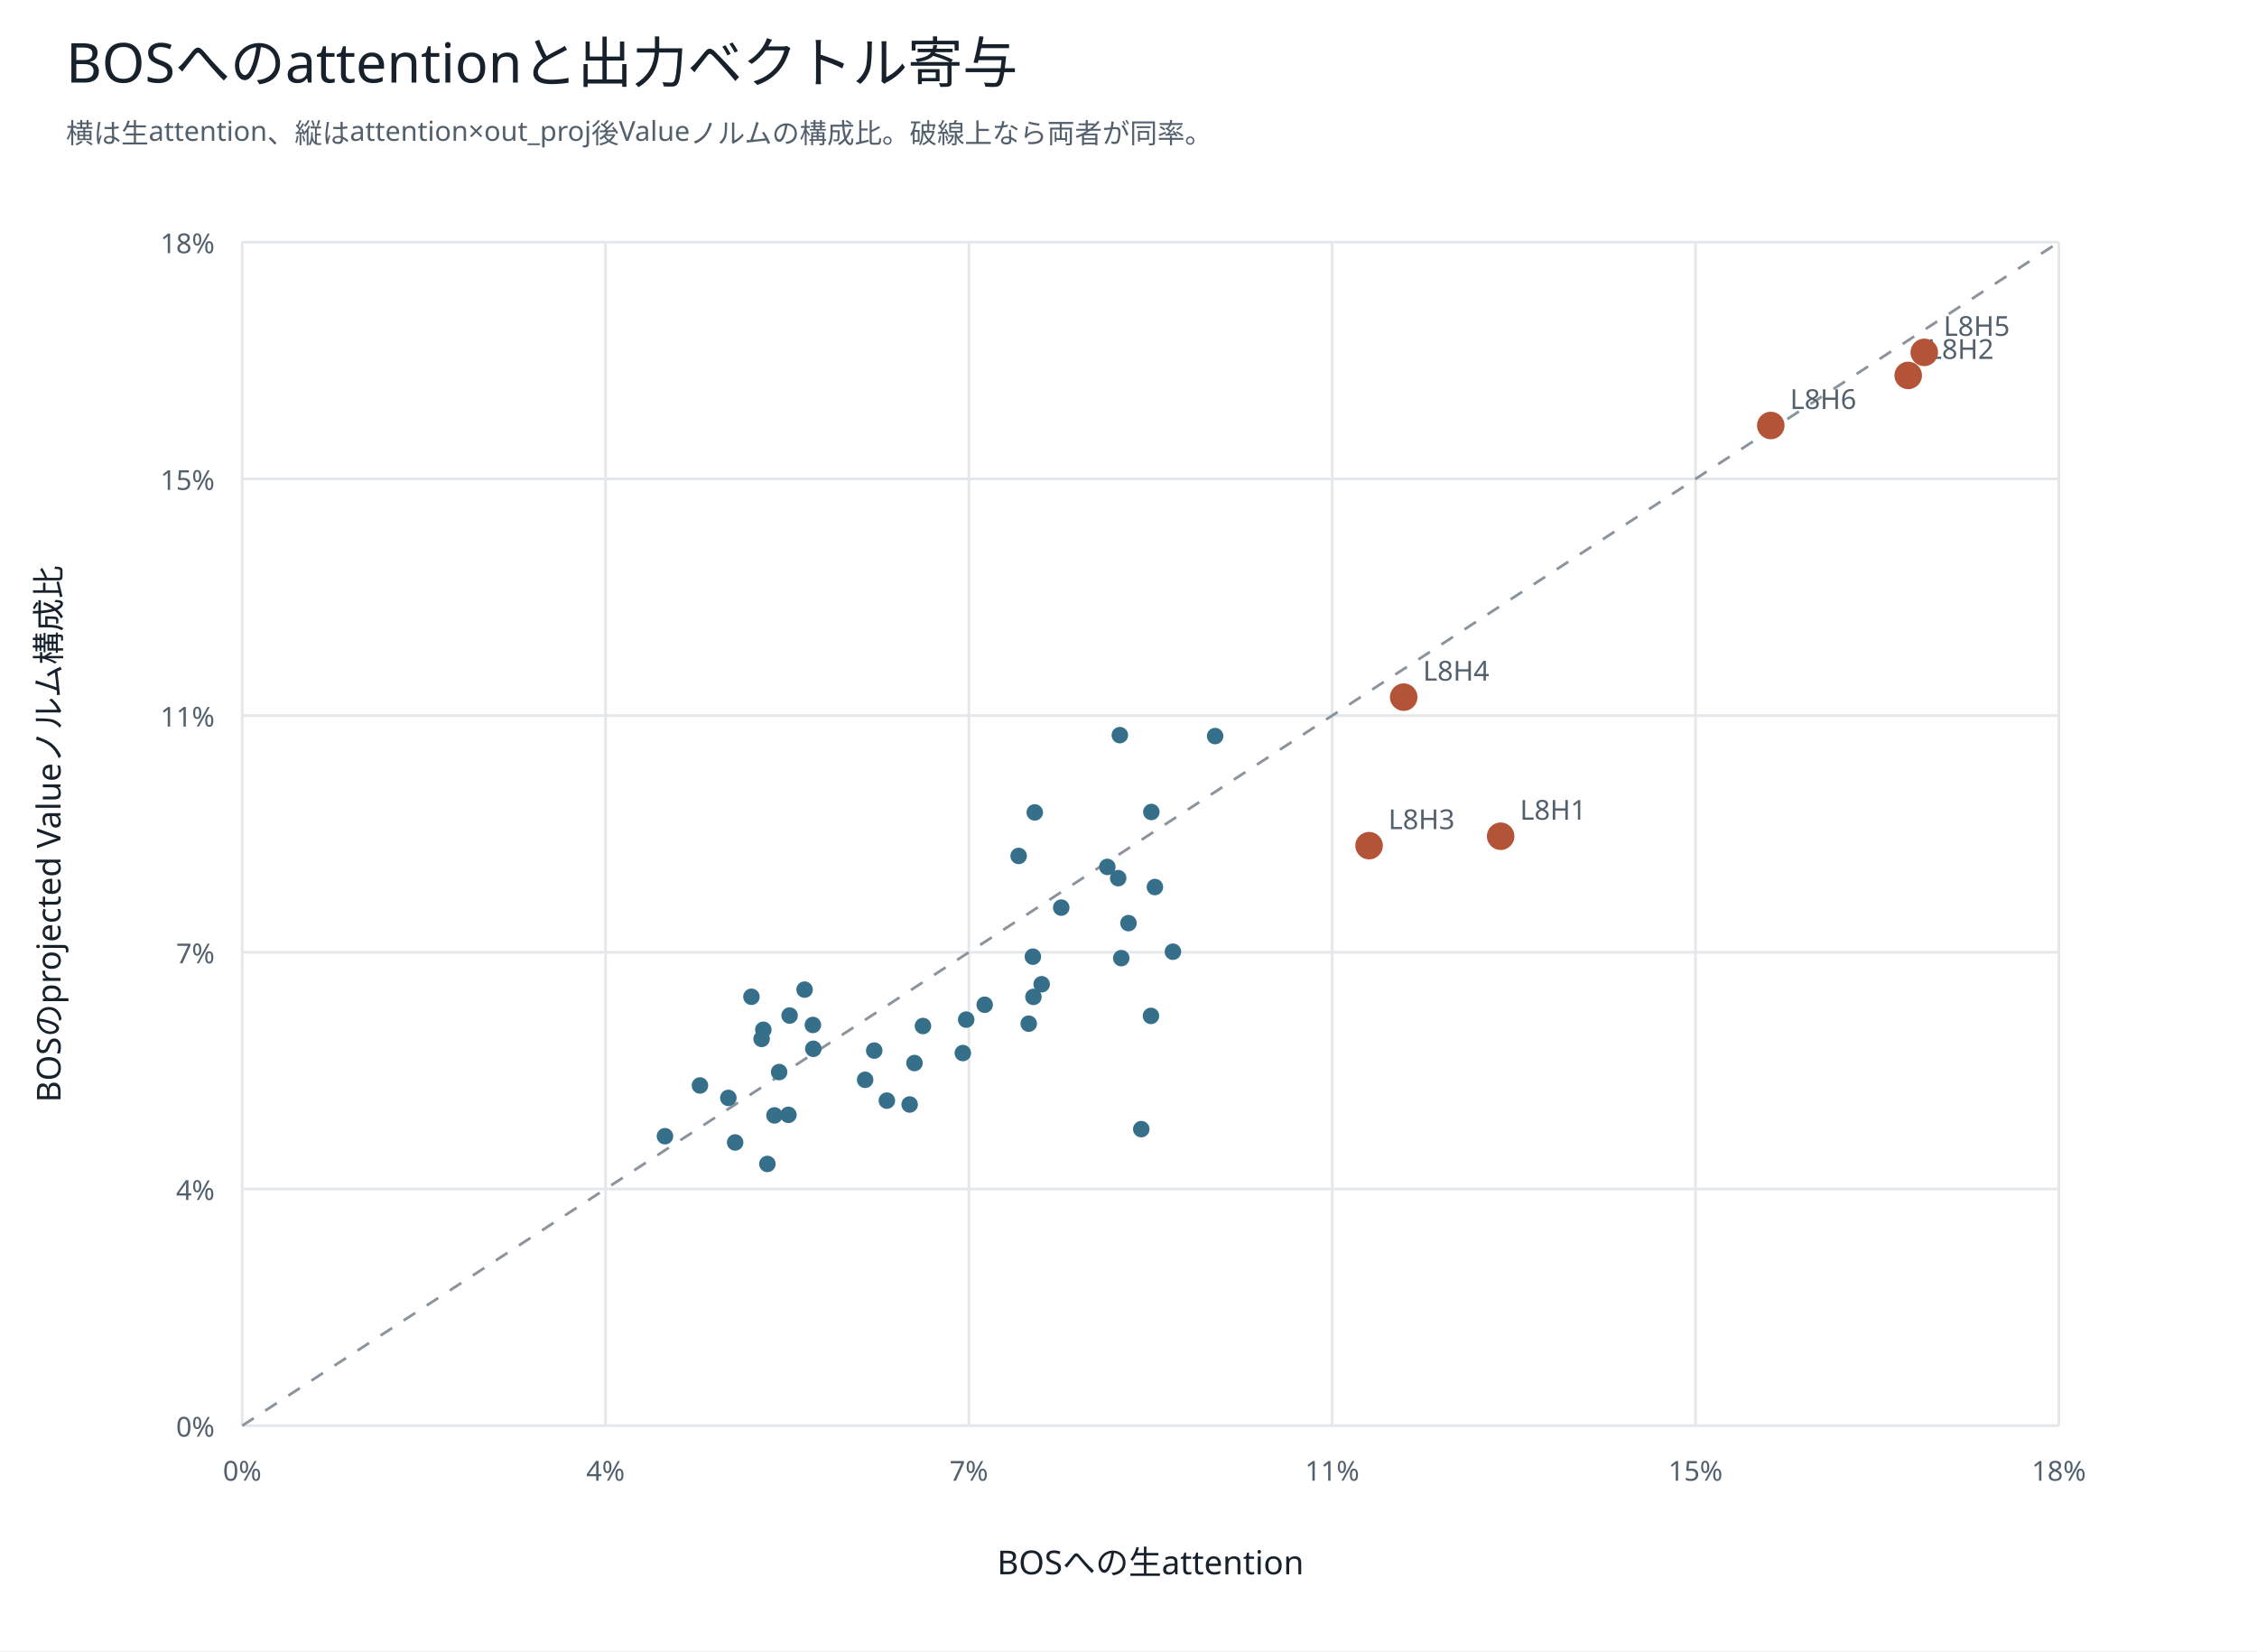
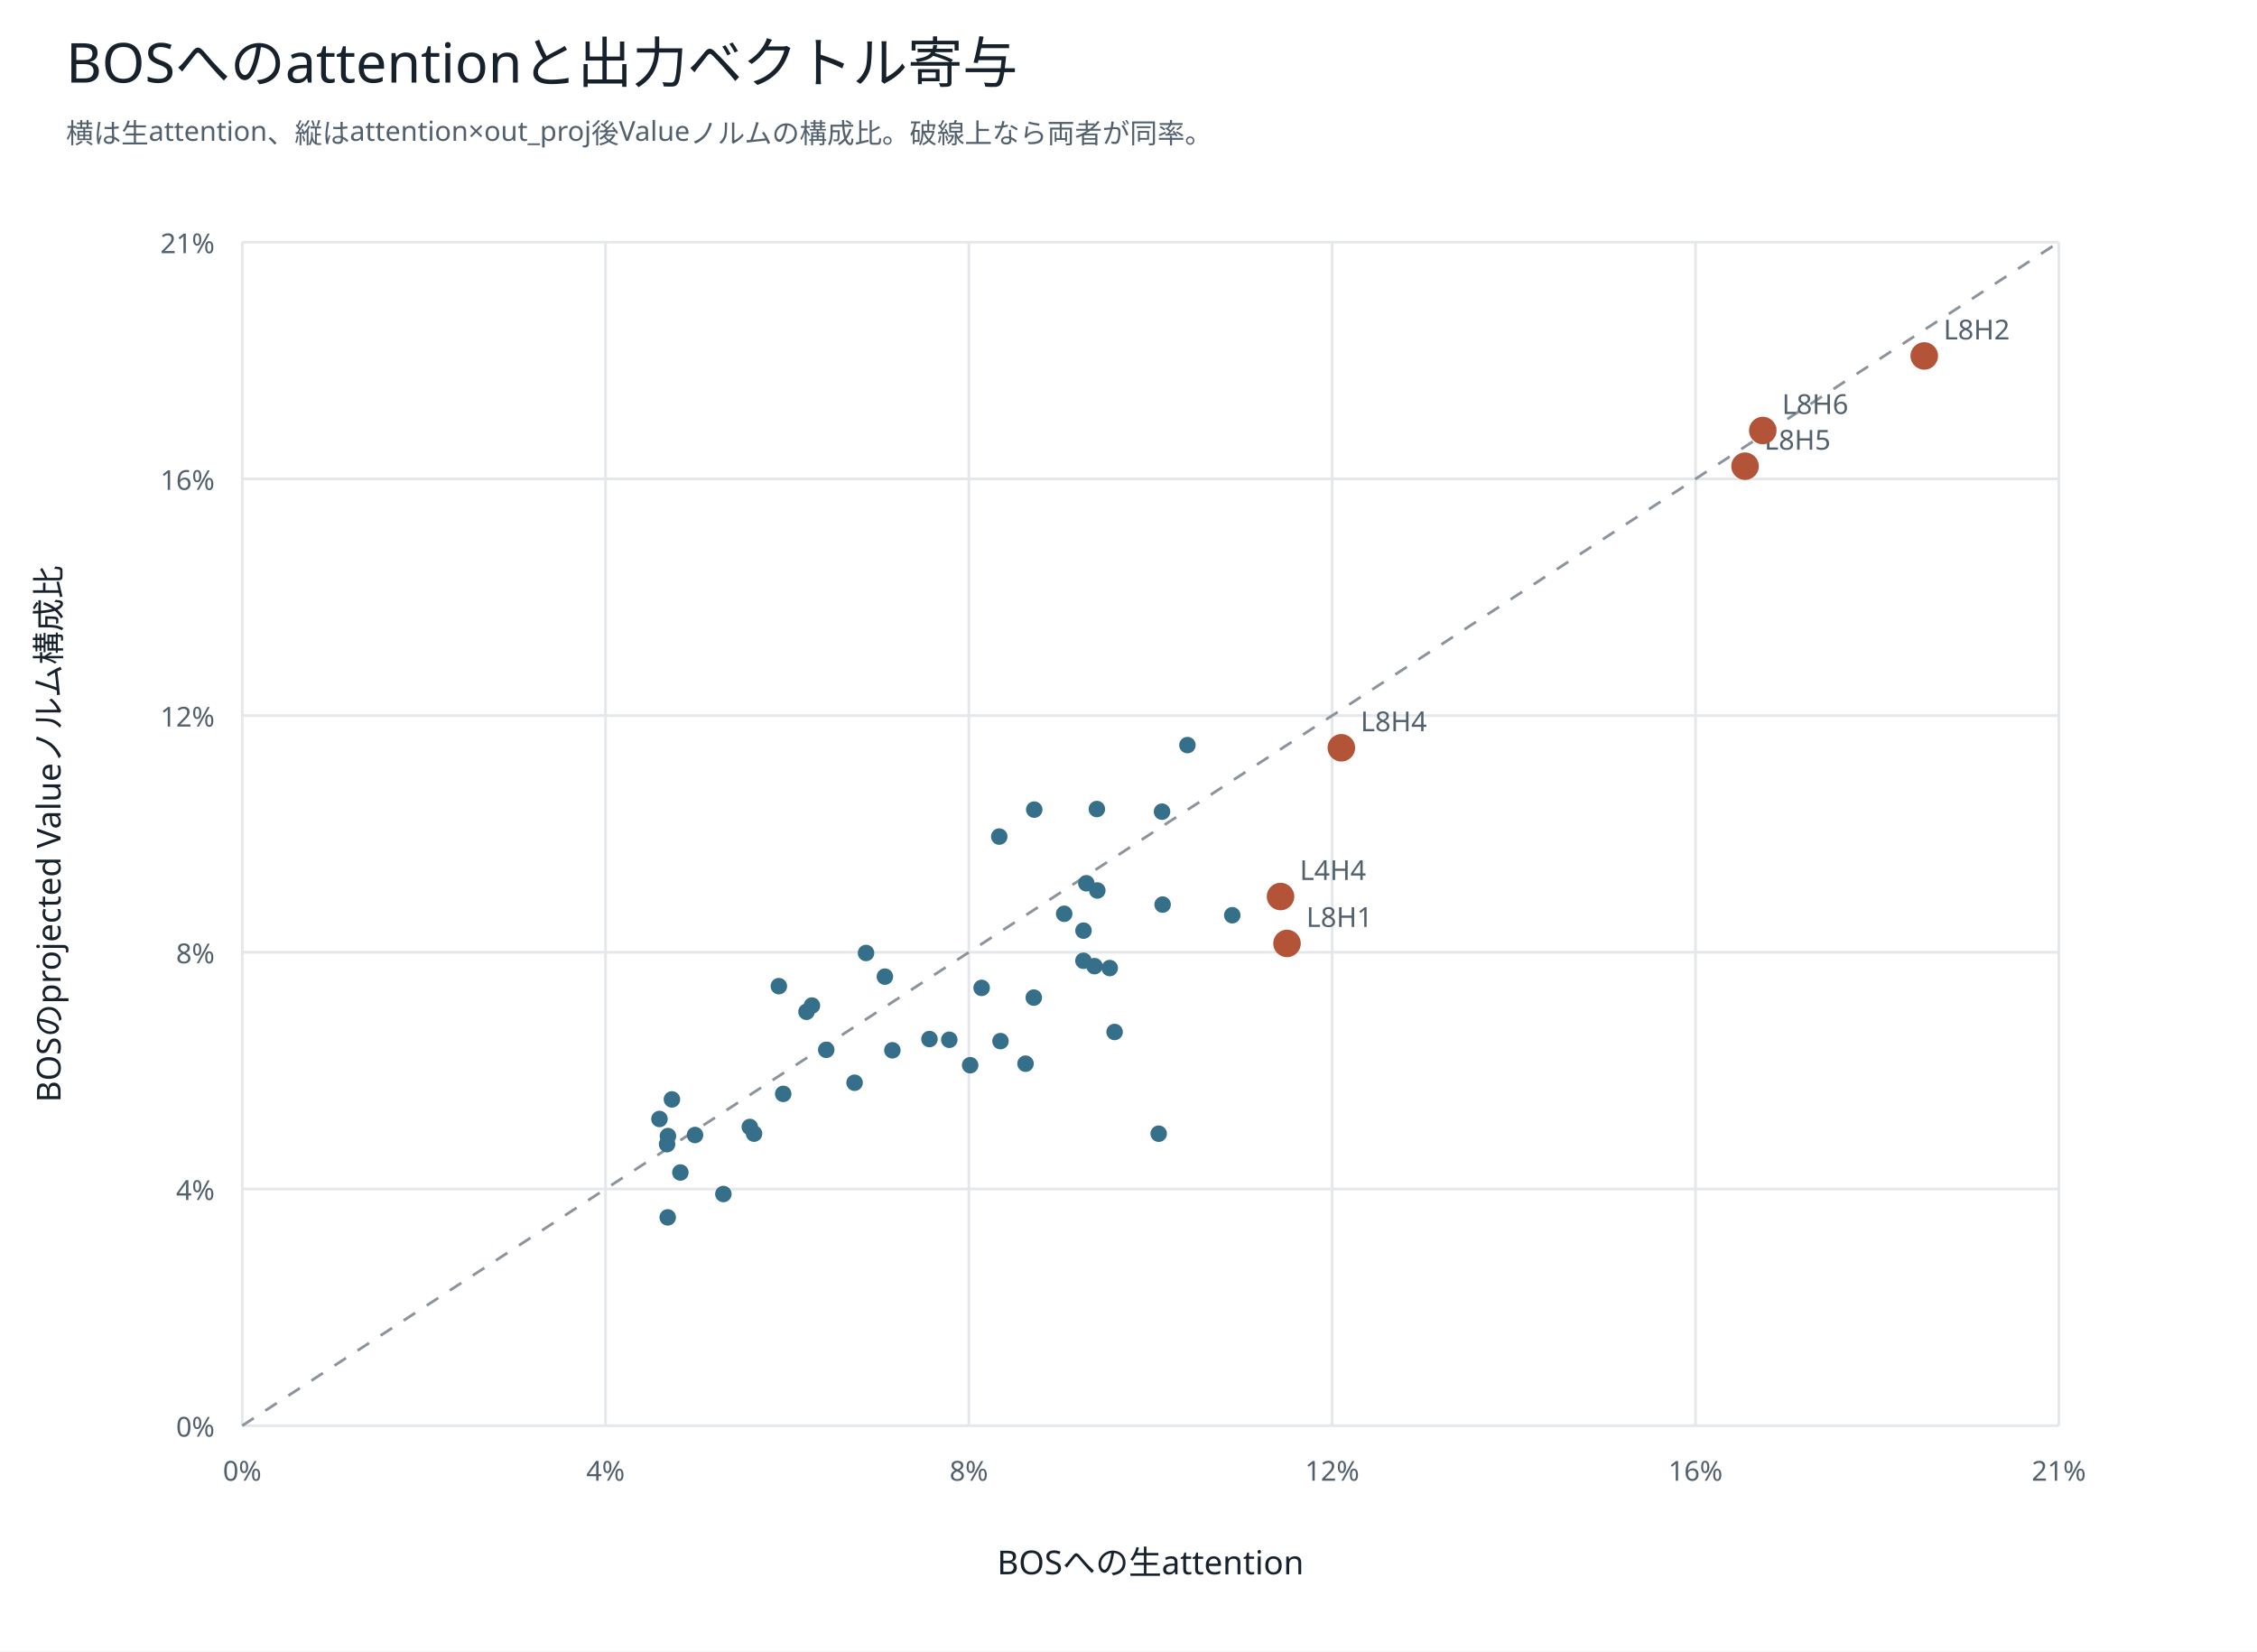
<svg xmlns="http://www.w3.org/2000/svg" width="820" height="600" viewBox="0 0 820 600" role="img">
  <rect width="100%" height="100%" fill="#fff" />
  <style>text{font-family:system-ui,sans-serif;fill:#17212b;font-size:12px}.small{font-size:10px;fill:#52606d}.title{font-size:20px;font-weight:500}.label{font-size:13px;font-weight:500}</style>
  <text x="24" y="30" class="title">BOSへのattentionと出力ベクトル寄与</text>
  <text x="24" y="52" class="small">横は生attention、縦はattention×out_proj後Valueノルムの構成比。破線上なら両者が同率。</text>
  <line x1="88.00" y1="88" x2="88.00" y2="518" stroke="#e5e8eb" />
  <line x1="88" y1="518.00" x2="748" y2="518.00" stroke="#e5e8eb" />
  <text x="88.00" y="538" text-anchor="middle" class="small">0%</text>
  <text x="78" y="522.00" text-anchor="end" class="small">0%</text>
  <line x1="220.00" y1="88" x2="220.00" y2="518" stroke="#e5e8eb" />
  <line x1="88" y1="432.00" x2="748" y2="432.00" stroke="#e5e8eb" />
  <text x="220.00" y="538" text-anchor="middle" class="small">4%</text>
  <text x="78" y="436.00" text-anchor="end" class="small">4%</text>
  <line x1="352.00" y1="88" x2="352.00" y2="518" stroke="#e5e8eb" />
  <line x1="88" y1="346.00" x2="748" y2="346.00" stroke="#e5e8eb" />
-   <text x="352.00" y="538" text-anchor="middle" class="small">7%</text>
-   <text x="78" y="350.00" text-anchor="end" class="small">7%</text>
+   <text x="352.00" y="538" text-anchor="middle" class="small">8%</text>
+   <text x="78" y="350.00" text-anchor="end" class="small">8%</text>
  <line x1="484.00" y1="88" x2="484.00" y2="518" stroke="#e5e8eb" />
  <line x1="88" y1="260.00" x2="748" y2="260.00" stroke="#e5e8eb" />
-   <text x="484.00" y="538" text-anchor="middle" class="small">11%</text>
-   <text x="78" y="264.00" text-anchor="end" class="small">11%</text>
+   <text x="484.00" y="538" text-anchor="middle" class="small">12%</text>
+   <text x="78" y="264.00" text-anchor="end" class="small">12%</text>
  <line x1="616.00" y1="88" x2="616.00" y2="518" stroke="#e5e8eb" />
  <line x1="88" y1="174.00" x2="748" y2="174.00" stroke="#e5e8eb" />
-   <text x="616.00" y="538" text-anchor="middle" class="small">15%</text>
-   <text x="78" y="178.00" text-anchor="end" class="small">15%</text>
+   <text x="616.00" y="538" text-anchor="middle" class="small">16%</text>
+   <text x="78" y="178.00" text-anchor="end" class="small">16%</text>
  <line x1="748.00" y1="88" x2="748.00" y2="518" stroke="#e5e8eb" />
  <line x1="88" y1="88.00" x2="748" y2="88.00" stroke="#e5e8eb" />
-   <text x="748.00" y="538" text-anchor="middle" class="small">18%</text>
-   <text x="78" y="92.00" text-anchor="end" class="small">18%</text>
+   <text x="748.00" y="538" text-anchor="middle" class="small">21%</text>
+   <text x="78" y="92.00" text-anchor="end" class="small">21%</text>
  <line x1="88" y1="518" x2="748" y2="88" stroke="#8b949d" stroke-dasharray="5 5" />
-   <circle cx="295.49" cy="381.07" r="3" fill="#356f8a" />
-   <circle cx="277.33" cy="374.16" r="3" fill="#356f8a" />
-   <circle cx="295.33" cy="372.41" r="3" fill="#356f8a" />
-   <circle cx="276.70" cy="377.48" r="3" fill="#356f8a" />
-   <circle cx="292.32" cy="359.57" r="3" fill="#356f8a" />
-   <circle cx="273.01" cy="362.17" r="3" fill="#356f8a" />
-   <circle cx="406.85" cy="267.11" r="3" fill="#356f8a" />
-   <circle cx="264.62" cy="398.91" r="3" fill="#356f8a" />
-   <circle cx="254.30" cy="394.40" r="3" fill="#356f8a" />
-   <circle cx="241.59" cy="412.83" r="3" fill="#356f8a" />
-   <circle cx="281.38" cy="405.27" r="3" fill="#356f8a" />
-   <circle cx="278.80" cy="422.91" r="3" fill="#356f8a" />
-   <circle cx="317.62" cy="381.72" r="3" fill="#356f8a" />
-   <circle cx="314.31" cy="392.34" r="3" fill="#356f8a" />
-   <circle cx="322.21" cy="399.90" r="3" fill="#356f8a" />
-   <circle cx="286.87" cy="368.99" r="3" fill="#356f8a" />
-   <circle cx="267.09" cy="415.10" r="3" fill="#356f8a" />
-   <circle cx="283.07" cy="389.53" r="3" fill="#356f8a" />
-   <circle cx="409.99" cy="335.41" r="3" fill="#356f8a" />
-   <circle cx="418.16" cy="369.12" r="3" fill="#356f8a" />
-   <circle cx="375.46" cy="362.21" r="3" fill="#356f8a" />
-   <circle cx="426.14" cy="345.80" r="3" fill="#356f8a" />
-   <circle cx="335.32" cy="372.79" r="3" fill="#356f8a" />
-   <circle cx="357.75" cy="365.07" r="3" fill="#356f8a" />
-   <circle cx="349.81" cy="382.62" r="3" fill="#356f8a" />
-   <circle cx="332.24" cy="386.25" r="3" fill="#356f8a" />
-   <circle cx="378.45" cy="357.62" r="3" fill="#356f8a" />
-   <circle cx="373.75" cy="371.94" r="3" fill="#356f8a" />
-   <circle cx="375.94" cy="295.18" r="3" fill="#356f8a" />
-   <circle cx="370.09" cy="311.00" r="3" fill="#356f8a" />
-   <circle cx="351.03" cy="370.47" r="3" fill="#356f8a" />
-   <circle cx="385.56" cy="329.77" r="3" fill="#356f8a" />
-   <circle cx="406.25" cy="319.07" r="3" fill="#356f8a" />
-   <circle cx="330.49" cy="401.31" r="3" fill="#356f8a" />
-   <circle cx="375.26" cy="347.60" r="3" fill="#356f8a" />
-   <circle cx="286.45" cy="405.07" r="3" fill="#356f8a" />
-   <circle cx="419.59" cy="322.30" r="3" fill="#356f8a" />
-   <circle cx="418.30" cy="295.03" r="3" fill="#356f8a" />
-   <circle cx="441.47" cy="267.45" r="3" fill="#356f8a" />
-   <circle cx="407.37" cy="348.13" r="3" fill="#356f8a" />
-   <circle cx="414.64" cy="410.26" r="3" fill="#356f8a" />
-   <circle cx="402.31" cy="314.98" r="3" fill="#356f8a" />
-   <circle cx="545.21" cy="303.84" r="5" fill="#b35438" />
-   <text x="552.21" y="297.84" class="small">L8H1</text>
-   <circle cx="693.28" cy="136.41" r="5" fill="#b35438" />
-   <text x="700.28" y="130.41" class="small">L8H2</text>
-   <circle cx="497.41" cy="307.26" r="5" fill="#b35438" />
-   <text x="504.41" y="301.26" class="small">L8H3</text>
-   <circle cx="509.99" cy="253.30" r="5" fill="#b35438" />
-   <text x="516.99" y="247.30" class="small">L8H4</text>
-   <circle cx="699.11" cy="128.03" r="5" fill="#b35438" />
-   <text x="706.11" y="122.03" class="small">L8H5</text>
-   <circle cx="643.35" cy="154.60" r="5" fill="#b35438" />
-   <text x="650.35" y="148.60" class="small">L8H6</text>
+   <circle cx="300.19" cy="381.44" r="3" fill="#356f8a" />
+   <circle cx="294.99" cy="365.36" r="3" fill="#356f8a" />
+   <circle cx="321.49" cy="354.85" r="3" fill="#356f8a" />
+   <circle cx="293.01" cy="367.62" r="3" fill="#356f8a" />
+   <circle cx="314.64" cy="346.26" r="3" fill="#356f8a" />
+   <circle cx="282.97" cy="358.31" r="3" fill="#356f8a" />
+   <circle cx="375.75" cy="294.17" r="3" fill="#356f8a" />
+   <circle cx="252.51" cy="412.40" r="3" fill="#356f8a" />
+   <circle cx="239.59" cy="406.57" r="3" fill="#356f8a" />
+   <circle cx="242.35" cy="415.72" r="3" fill="#356f8a" />
+   <circle cx="272.42" cy="409.48" r="3" fill="#356f8a" />
+   <circle cx="262.81" cy="433.84" r="3" fill="#356f8a" />
+   <circle cx="284.55" cy="397.45" r="3" fill="#356f8a" />
+   <circle cx="273.96" cy="411.90" r="3" fill="#356f8a" />
+   <circle cx="242.59" cy="442.33" r="3" fill="#356f8a" />
+   <circle cx="244.12" cy="399.46" r="3" fill="#356f8a" />
+   <circle cx="247.19" cy="426.02" r="3" fill="#356f8a" />
+   <circle cx="242.67" cy="412.78" r="3" fill="#356f8a" />
+   <circle cx="422.39" cy="328.68" r="3" fill="#356f8a" />
+   <circle cx="404.95" cy="374.96" r="3" fill="#356f8a" />
+   <circle cx="375.59" cy="362.47" r="3" fill="#356f8a" />
+   <circle cx="465.23" cy="325.74" r="5" fill="#b35438" />
+   <text x="472.23" y="319.74" class="small">L4H4</text>
+   <circle cx="324.21" cy="381.61" r="3" fill="#356f8a" />
+   <circle cx="393.63" cy="349.09" r="3" fill="#356f8a" />
+   <circle cx="363.49" cy="378.28" r="3" fill="#356f8a" />
+   <circle cx="344.89" cy="377.79" r="3" fill="#356f8a" />
+   <circle cx="397.65" cy="351.04" r="3" fill="#356f8a" />
+   <circle cx="352.47" cy="387.03" r="3" fill="#356f8a" />
+   <circle cx="363.04" cy="303.97" r="3" fill="#356f8a" />
+   <circle cx="398.50" cy="293.96" r="3" fill="#356f8a" />
+   <circle cx="337.69" cy="377.53" r="3" fill="#356f8a" />
+   <circle cx="386.64" cy="332.02" r="3" fill="#356f8a" />
+   <circle cx="398.67" cy="323.55" r="3" fill="#356f8a" />
+   <circle cx="372.59" cy="386.48" r="3" fill="#356f8a" />
+   <circle cx="356.64" cy="358.94" r="3" fill="#356f8a" />
+   <circle cx="310.48" cy="393.40" r="3" fill="#356f8a" />
+   <circle cx="393.65" cy="338.14" r="3" fill="#356f8a" />
+   <circle cx="422.18" cy="294.91" r="3" fill="#356f8a" />
+   <circle cx="431.41" cy="270.73" r="3" fill="#356f8a" />
+   <circle cx="403.18" cy="351.74" r="3" fill="#356f8a" />
+   <circle cx="420.97" cy="411.92" r="3" fill="#356f8a" />
+   <circle cx="394.68" cy="320.93" r="3" fill="#356f8a" />
+   <circle cx="467.59" cy="342.79" r="5" fill="#b35438" />
+   <text x="474.59" y="336.79" class="small">L8H1</text>
+   <circle cx="699.11" cy="129.33" r="5" fill="#b35438" />
+   <text x="706.11" y="123.33" class="small">L8H2</text>
+   <circle cx="447.70" cy="332.54" r="3" fill="#356f8a" />
+   <circle cx="487.33" cy="271.70" r="5" fill="#b35438" />
+   <text x="494.33" y="265.70" class="small">L8H4</text>
+   <circle cx="634.00" cy="169.38" r="5" fill="#b35438" />
+   <text x="641.00" y="163.38" class="small">L8H5</text>
+   <circle cx="640.44" cy="156.42" r="5" fill="#b35438" />
+   <text x="647.44" y="150.42" class="small">L8H6</text>
  <text x="418.0" y="572" text-anchor="middle">BOSへの生attention</text>
  <text x="22" y="303.0" text-anchor="middle" transform="rotate(-90 22 303.0)">BOSのprojected Valueノルム構成比</text>
</svg>
